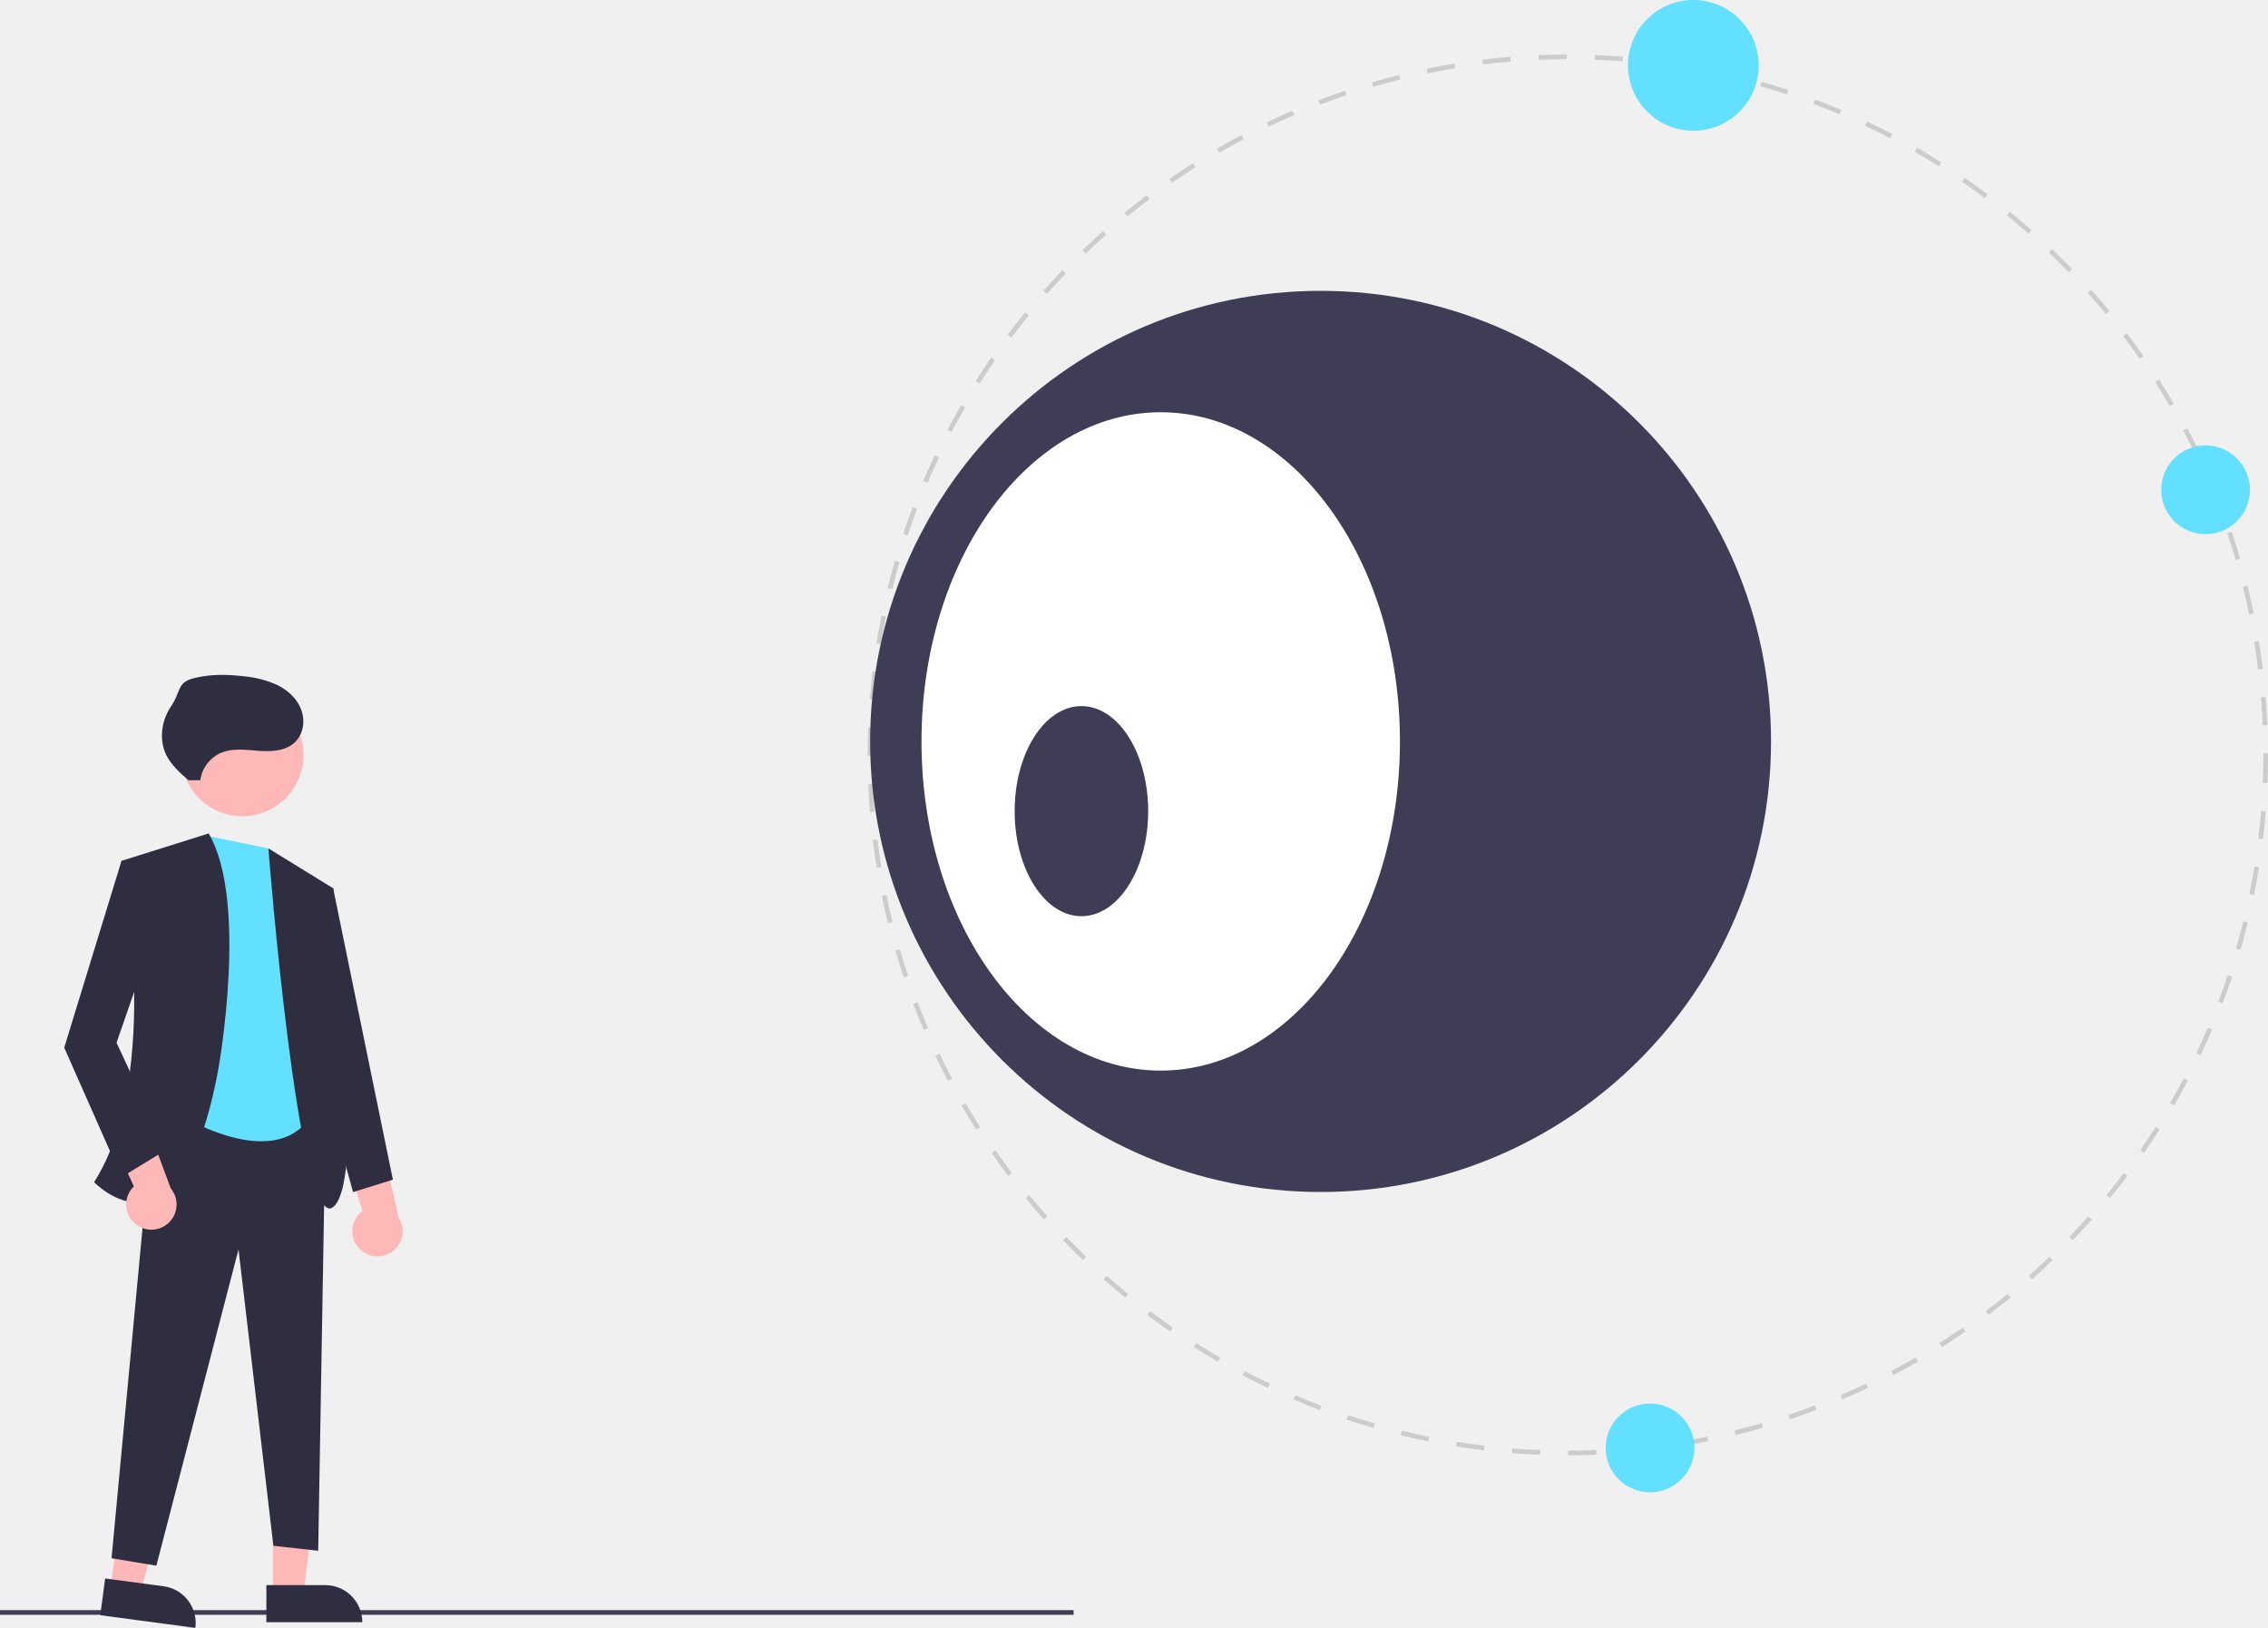
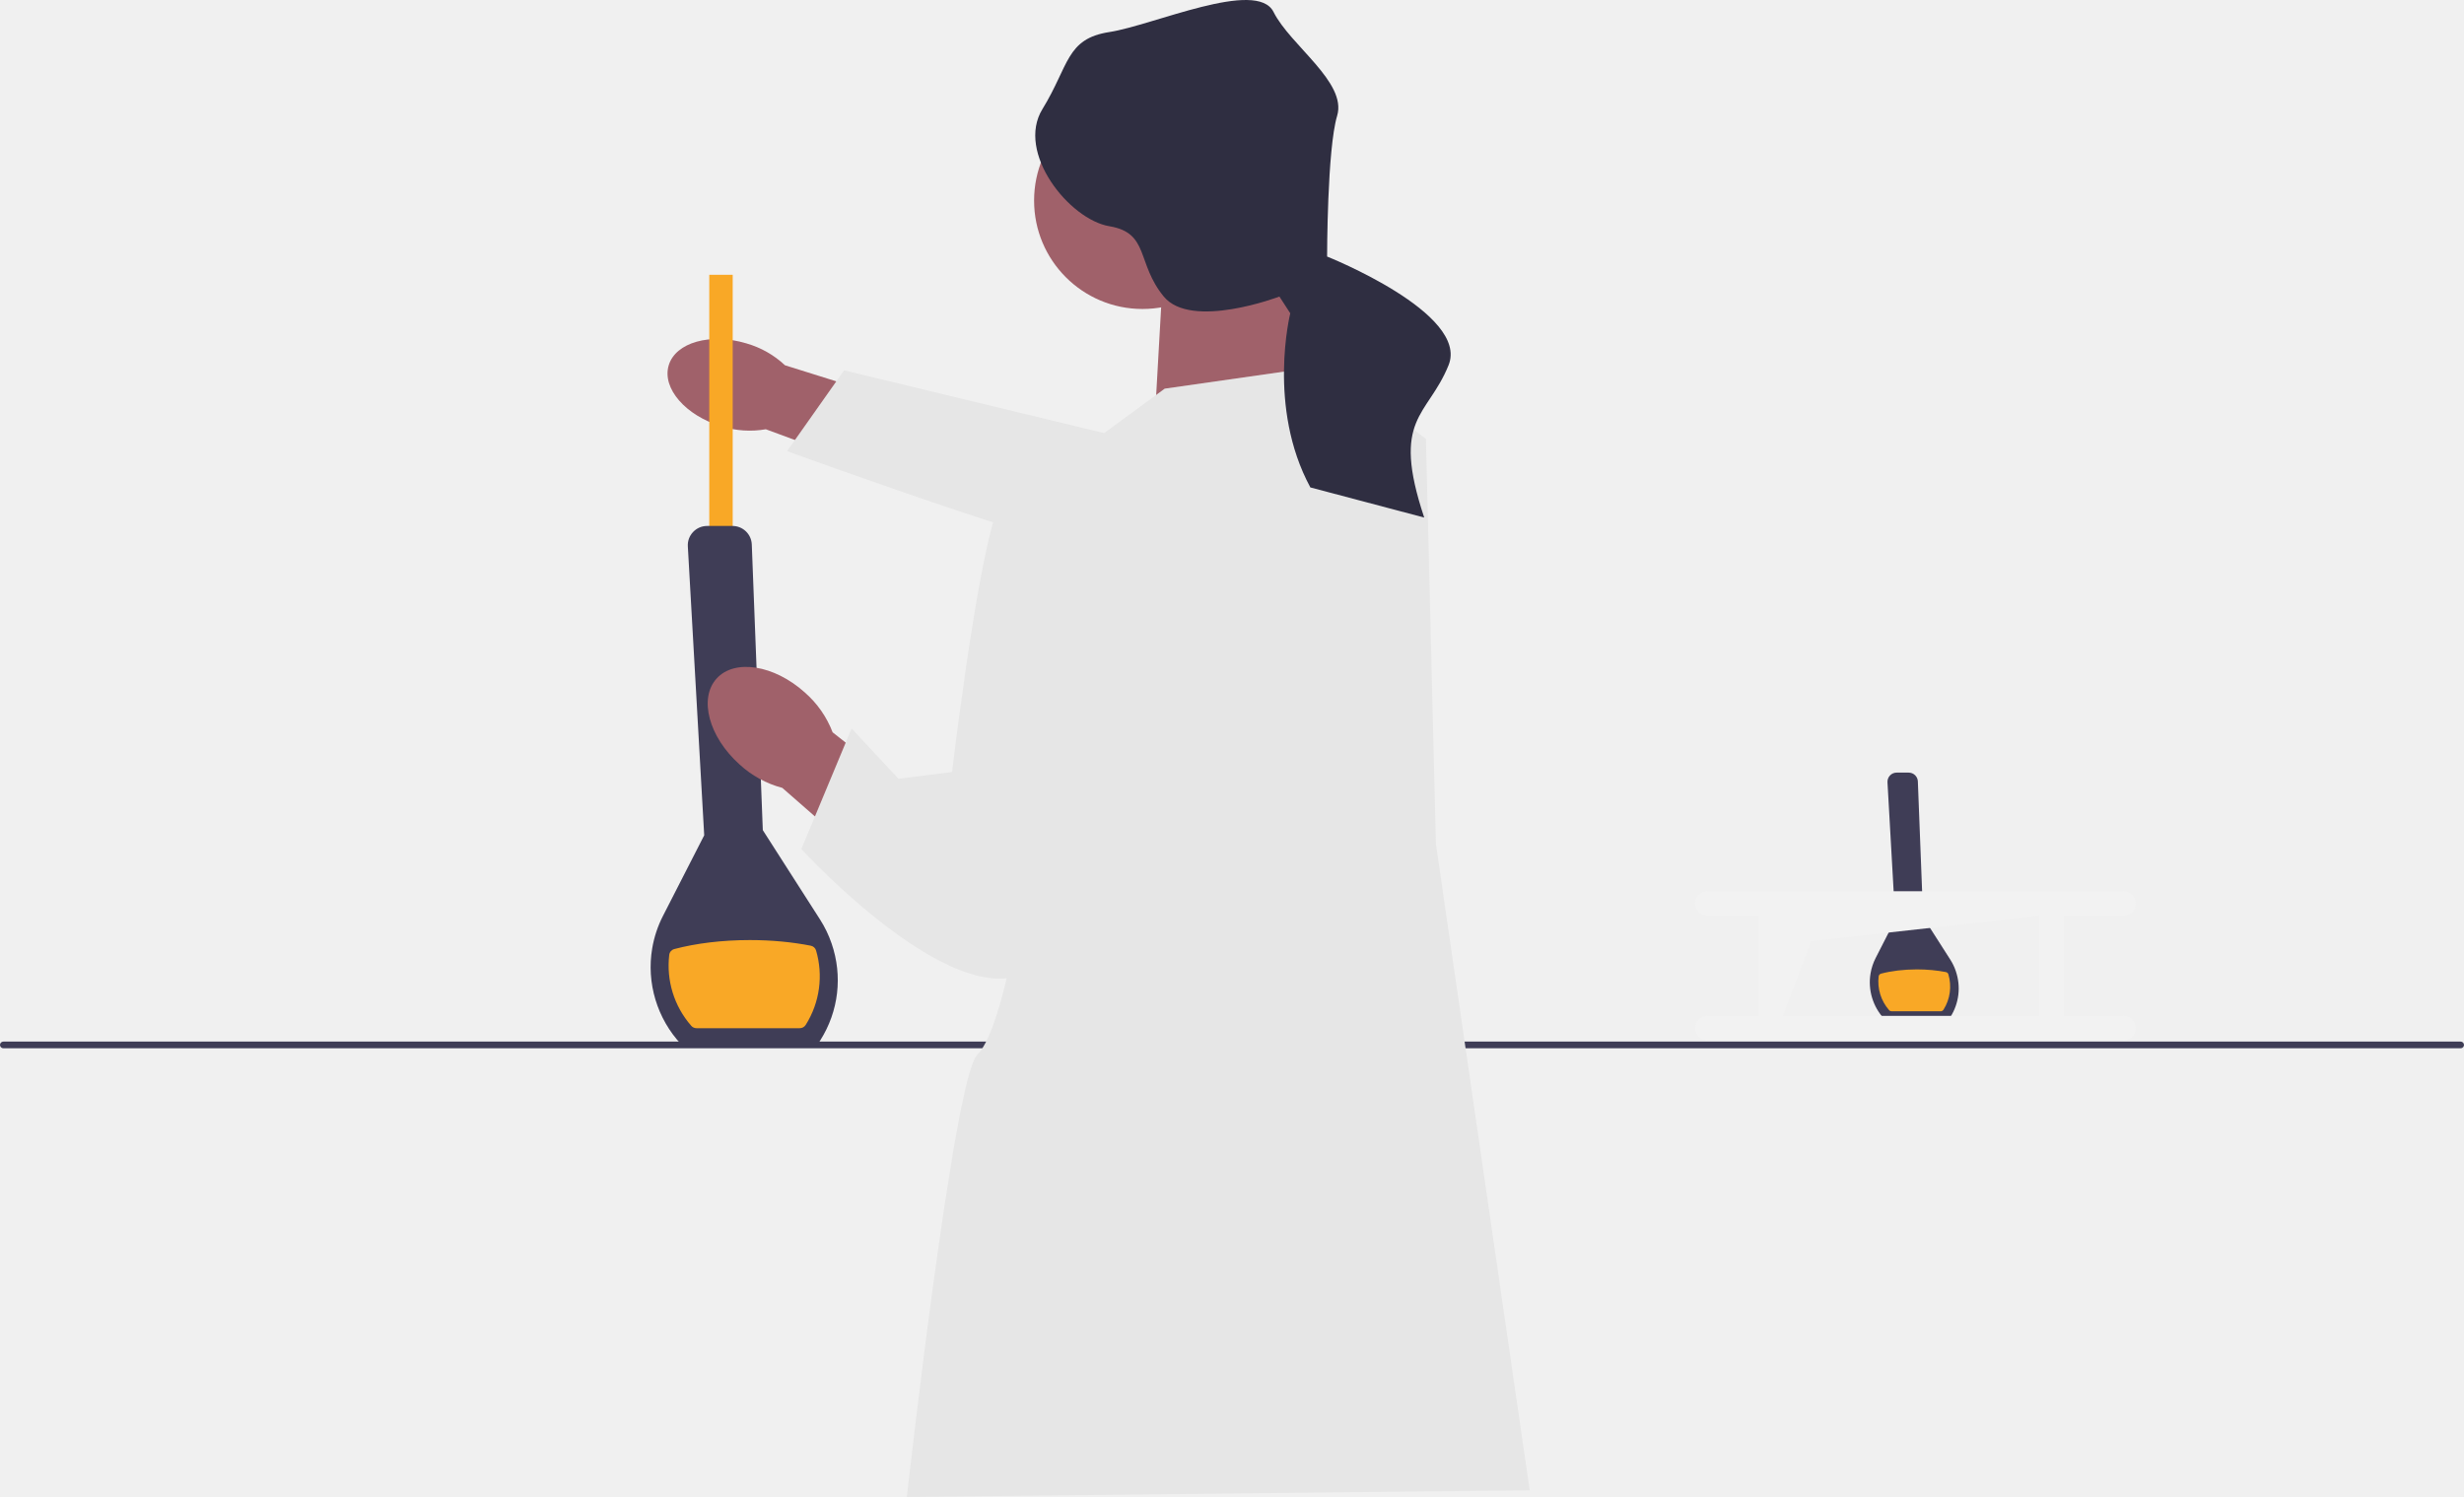
- <svg xmlns="http://www.w3.org/2000/svg" data-name="Layer 1" width="910.888" height="653.614" viewBox="0 0 910.888 653.614">
-   <rect y="646.476" width="431.182" height="1.875" fill="#3f3d56" />
-   <polygon points="109.607 639.942 121.866 639.942 127.699 592.654 109.605 592.654 109.607 639.942" fill="#ffb8b8" />
-   <path d="M251.536,759.631h38.531a0,0,0,0,1,0,0V774.518a0,0,0,0,1,0,0H266.423a14.887,14.887,0,0,1-14.887-14.887v0A0,0,0,0,1,251.536,759.631Z" transform="translate(397.0813 1410.944) rotate(179.9974)" fill="#2f2e41" />
-   <polygon points="44.379 637.585 56.532 639.205 68.564 593.103 50.629 590.712 44.379 637.585" fill="#ffb8b8" />
-   <path d="M185.642,759.439h38.531a0,0,0,0,1,0,0v14.887a0,0,0,0,1,0,0H200.528a14.887,14.887,0,0,1-14.887-14.887v0a0,0,0,0,1,0,0Z" transform="translate(162.1087 1430.927) rotate(-172.4055)" fill="#2f2e41" />
-   <polygon points="61.796 444.64 130.796 447.64 127.796 622.64 109.796 620.64 95.796 501.64 62.796 628.64 44.796 625.64 61.796 444.64" fill="#2f2e41" />
-   <path d="M252.352,463.832l-24-4.903-15,109.903s44,29,58-1Z" transform="translate(-144.556 -123.1929)" fill="#63dfff" />
-   <circle cx="97.328" cy="303.171" r="24.561" fill="#ffb8b8" />
-   <path d="M228.352,457.832l-35,11s17,85-11,129c0,0,35,37,50-46C232.352,551.832,244.352,484.832,228.352,457.832Z" transform="translate(-144.556 -123.1929)" fill="#2f2e41" />
-   <path d="M252.352,463.832l26,16s14,117,0,128S252.352,463.832,252.352,463.832Z" transform="translate(-144.556 -123.1929)" fill="#2f2e41" />
-   <path d="M289.162,624.8a10.056,10.056,0,0,1,.968-15.389l-10.571-34.136,17.833,5.18,7.304,31.622a10.11,10.11,0,0,1-15.534,12.723Z" transform="translate(-144.556 -123.1929)" fill="#ffb8b8" />
-   <path d="M199.338,614.927a10.056,10.056,0,0,1-1.01-15.386l-14.853-32.502,18.349,2.854,11.292,30.426a10.11,10.11,0,0,1-13.778,14.607Z" transform="translate(-144.556 -123.1929)" fill="#ffb8b8" />
-   <polygon points="57.796 346.64 48.796 345.64 25.796 420.64 48.796 472.64 66.796 461.64 46.796 418.64 62.796 372.64 57.796 346.64" fill="#2f2e41" />
-   <polygon points="128.796 355.64 133.796 356.64 157.796 473.64 141.796 478.64 122.796 409.64 128.796 355.64" fill="#2f2e41" />
-   <path d="M225.007,436.449a14.063,14.063,0,0,1,8.444-11.037c4.728-1.938,10.061-1.12,15.157-.749s10.77.049,14.448-3.499c3.36-3.241,4.115-8.618,2.493-12.995s-5.296-7.775-9.469-9.866a40.791,40.791,0,0,0-13.471-3.56c-6.811-.823-13.805-.928-20.443.804s-4.927,5.444-8.817,11.095-5.055,13.35-2.09,19.536c1.985,4.139,5.541,7.273,9.004,10.286" transform="translate(-144.556 -123.1929)" fill="#2f2e41" />
-   <path d="M774.394,707.498l-0-1.875c3.727-.001,7.511-.078,11.247-.227l.075,1.873C781.955,707.421,778.146,707.498,774.394,707.498Zm-11.319-.217c-3.748-.146-7.55-.371-11.301-.666l.147-1.869c3.727.295,7.504.517,11.227.663Zm33.942-.691-.149-1.869c3.72-.297,7.485-.676,11.19-1.123l.225,1.862c-3.73.45-7.52.83-11.266,1.13Zm-56.51-1.093c-3.738-.448-7.51-.976-11.213-1.57l.297-1.851c3.678.59,7.425,1.115,11.138,1.559Zm78.986-1.62-.299-1.851c3.677-.594,7.399-1.274,11.064-2.019l.373,1.836c-3.689.752-7.437,1.435-11.138,2.034Zm-101.339-1.971c-3.689-.747-7.407-1.579-11.05-2.471l.446-1.822c3.619.887,7.312,1.713,10.976,2.454Zm123.525-2.547-.449-1.82c3.63-.893,7.285-1.872,10.864-2.909l.522,1.801C849.012,697.476,845.333,698.461,841.679,699.36Zm-145.516-2.84c-3.615-1.044-7.253-2.173-10.813-3.358l.592-1.779c3.537,1.177,7.151,2.299,10.741,3.336ZM863.425,693.061l-.594-1.778c3.539-1.183,7.102-2.454,10.593-3.781l.666,1.752C870.576,690.59,866.988,691.871,863.425,693.061Zm-188.773-3.705c-3.517-1.333-7.059-2.757-10.53-4.235l.735-1.725c3.447,1.468,6.966,2.883,10.46,4.206Zm209.911-4.323-.736-1.725c3.427-1.464,6.868-3.015,10.227-4.613l.806,1.693C891.477,681.997,888.012,683.559,884.562,685.033ZM653.775,680.464c-3.405-1.617-6.819-3.323-10.147-5.072l.872-1.659c3.305,1.736,6.696,3.432,10.078,5.037Zm251.188-5.132-.873-1.659c3.302-1.737,6.609-3.564,9.829-5.426l.939,1.622c-3.242,1.876-6.572,3.714-9.895,5.463Zm-271.265-5.417c-3.267-1.888-6.53-3.864-9.698-5.871l1.003-1.584c3.147,1.994,6.388,3.956,9.633,5.833Zm290.831-5.904-1.003-1.584c3.143-1.991,6.294-4.077,9.367-6.202l1.065,1.542c-3.093,2.139-6.266,4.24-9.429,6.244ZM614.548,657.789c-3.1-2.142-6.192-4.372-9.191-6.628l1.127-1.498c2.979,2.241,6.051,4.456,9.13,6.584Zm328.586-6.64-1.128-1.498c2.972-2.235,5.948-4.569,8.845-6.936l1.186,1.452c-2.917,2.383-5.913,4.732-8.904,6.982Zm-346.693-6.98c-2.91-2.378-5.813-4.848-8.626-7.341l1.243-1.402c2.795,2.476,5.678,4.93,8.569,7.292Zm364.216-7.337-1.243-1.402c2.793-2.475,5.574-5.041,8.265-7.625l1.298,1.353c-2.709,2.601-5.508,5.183-8.32,7.675ZM579.491,629.149c-2.704-2.598-5.399-5.291-8.008-8.004l1.351-1.3c2.592,2.696,5.269,5.371,7.956,7.951Zm397.494-7.997-1.351-1.3c2.584-2.688,5.152-5.468,7.632-8.264l1.402,1.245C982.172,615.647,979.587,618.446,976.986,621.152Zm-413.182-8.323c-2.499-2.818-4.969-5.717-7.34-8.617l1.452-1.186c2.355,2.881,4.808,5.761,7.291,8.558Zm428.212-8.618-1.452-1.186c2.369-2.896,4.707-5.875,6.95-8.853L999.011,595.3C996.753,598.298,994.399,601.296,992.015,604.211Zm-442.539-8.898c-2.259-3-4.488-6.085-6.623-9.17l1.542-1.067c2.121,3.066,4.335,6.13,6.579,9.11Zm456.168-9.201-1.542-1.065c2.129-3.079,4.222-6.237,6.218-9.386l1.584,1.003C1009.895,579.834,1007.788,583.013,1005.644,586.112Zm-469.04-9.396c-2.009-3.167-3.981-6.42-5.863-9.667l1.622-.939c1.869,3.226,3.829,6.456,5.824,9.602Zm481.178-9.748-1.622-.939c1.877-3.243,3.708-6.561,5.445-9.861l1.659.873c-1.748,3.322-3.592,6.662-5.481,9.927ZM525.273,557.155c-1.747-3.316-3.45-6.715-5.063-10.102l1.693-.806c1.602,3.364,3.294,6.74,5.029,10.034Zm503.068-10.257-1.693-.806c1.605-3.376,3.164-6.832,4.632-10.274l1.725.736C1031.526,540.019,1029.957,543.499,1028.341,546.898Zm-512.781-10.138c-1.476-3.453-2.899-6.975-4.229-10.47l1.752-.666c1.321,3.47,2.734,6.97,4.2,10.399Zm521.686-10.735-1.753-.665c1.329-3.507,2.603-7.081,3.785-10.623l1.778.593C1039.867,518.897,1038.585,522.495,1037.246,526.026ZM507.52,515.628c-1.194-3.564-2.33-7.2-3.376-10.808l1.801-.522c1.04,3.583,2.168,7.195,3.354,10.735Zm536.901-11.11-1.801-.52c1.034-3.577,2.011-7.232,2.904-10.866l1.82.447C1046.445,497.237,1045.462,500.918,1044.421,504.518Zm-543.212-10.634c-.901-3.651-1.738-7.366-2.489-11.045l1.837-.375c.746,3.654,1.578,7.346,2.472,10.972Zm548.611-11.352-1.838-.373c.741-3.651,1.419-7.374,2.014-11.064l1.851.298C1051.248,475.107,1050.566,478.855,1049.82,482.532ZM496.68,471.701c-.601-3.701-1.136-7.472-1.589-11.21l1.861-.225c.45,3.713.981,7.459,1.579,11.135Zm556.743-11.523-1.862-.223c.446-3.711.822-7.476,1.117-11.19l1.869.148c-.298,3.739-.676,7.529-1.124,11.265ZM493.955,449.228c-.303-3.744-.533-7.547-.686-11.302l1.873-.076c.151,3.73.381,7.508.681,11.227Zm561.266-11.615-1.873-.074c.146-3.736.221-7.519.221-11.245l-.001-.621h1.875l.001.617c0,3.754-.075,7.562-.223,11.323ZM494.907,426.604h-1.875l0-.315c0-3.657.071-7.361.211-11.003l1.873.072c-.139,3.619-.21,7.298-.21,10.935Zm558.414-12.174c-.155-3.722-.387-7.5-.693-11.226l1.869-.153c.307,3.752.541,7.554.697,11.301ZM495.774,404.131l-1.869-.146c.295-3.754.669-7.545,1.112-11.267l1.862.222C496.439,396.637,496.067,400.403,495.774,404.131Zm555.714-12.116c-.452-3.697-.987-7.443-1.591-11.133l1.851-.303c.607,3.715,1.146,7.486,1.6,11.208ZM498.431,381.8l-1.851-.297c.594-3.712,1.272-7.461,2.016-11.142l1.837.371C499.695,374.389,499.022,378.113,498.431,381.8Zm549.426-11.978c-.752-3.663-1.588-7.353-2.484-10.969l1.82-.451c.903,3.64,1.744,7.355,2.501,11.043Zm-544.977-10.066-1.821-.445c.892-3.649,1.871-7.33,2.911-10.943l1.801.519c-1.033,3.589-2.006,7.246-2.891,10.87Zm539.566-11.762c-1.044-3.58-2.175-7.191-3.365-10.731l1.778-.597c1.197,3.564,2.337,7.199,3.387,10.804ZM509.101,338.144l-1.779-.591c1.186-3.57,2.464-7.169,3.798-10.699l1.754.663C511.549,331.023,510.279,334.598,509.101,338.144Zm526.182-11.467c-1.332-3.487-2.749-6.984-4.212-10.395l1.723-.739c1.473,3.434,2.9,6.954,4.241,10.465Zm-518.207-9.623-1.726-.734c1.473-3.463,3.039-6.945,4.652-10.348l1.694.803C520.093,310.154,518.539,313.613,517.075,317.054Zm509.366-10.993c-1.605-3.36-3.3-6.734-5.039-10.028l1.657-.876c1.752,3.316,3.459,6.713,5.074,10.097Zm-499.713-9.368-1.661-.871c1.747-3.331,3.588-6.673,5.471-9.934l1.624.937c-1.87,3.239-3.699,6.559-5.434,9.867ZM1015.959,286.212c-1.875-3.227-3.837-6.456-5.835-9.597l1.582-1.006c2.011,3.162,3.987,6.413,5.874,9.661Zm-477.969-9.023-1.585-1.002c2.011-3.18,4.114-6.361,6.25-9.455l1.542,1.065c-2.122,3.074-4.21,6.234-6.208,9.393Zm465.917-9.931c-2.126-3.064-4.344-6.127-6.589-9.102l1.496-1.13c2.261,2.995,4.493,6.078,6.633,9.163Zm-453.129-8.595-1.498-1.126c2.259-3.007,4.609-6.008,6.985-8.919l1.453,1.185c-2.36,2.892-4.695,5.873-6.94,8.86Zm439.589-9.34c-2.364-2.885-4.821-5.761-7.3-8.55l1.401-1.246c2.496,2.807,4.969,5.703,7.35,8.607ZM565.005,241.229l-1.403-1.242c2.489-2.812,5.071-5.614,7.674-8.328l1.353,1.298c-2.586,2.696-5.151,5.479-7.624,8.272Zm410.424-8.71c-2.594-2.692-5.274-5.364-7.965-7.942l1.297-1.354c2.709,2.596,5.406,5.286,8.017,7.995Zm-394.854-7.522-1.3-1.351c2.705-2.603,5.502-5.188,8.312-7.684l1.245,1.401c-2.792,2.48-5.57,5.048-8.257,7.634Zm378.613-8.039c-2.801-2.477-5.687-4.927-8.577-7.283l1.185-1.453c2.909,2.372,5.815,4.838,8.634,7.332Zm-361.801-6.89-1.188-1.45c2.909-2.382,5.902-4.734,8.896-6.992l1.129,1.497c-2.975,2.242-5.948,4.579-8.837,6.945Zm344.359-7.327c-2.991-2.245-6.065-4.457-9.136-6.575l1.064-1.543c3.092,2.132,6.187,4.359,9.199,6.619Zm-326.415-6.204-1.068-1.541c3.09-2.142,6.261-4.246,9.423-6.254l1.005,1.583c-3.142,1.995-6.291,4.084-9.36,6.212Zm307.882-6.575c-3.161-1.996-6.404-3.955-9.641-5.821l.937-1.624c3.257,1.878,6.522,3.85,9.705,5.86Zm-288.922-5.465-.941-1.622c3.241-1.88,6.569-3.721,9.889-5.473l.875,1.658c-3.299,1.74-6.604,3.569-9.823,5.437Zm269.413-5.785c-3.311-1.735-6.703-3.426-10.084-5.026l.802-1.694c3.403,1.611,6.82,3.314,10.152,5.06ZM654.144,174.025l-.807-1.693c3.38-1.612,6.843-3.178,10.292-4.655l.738,1.723c-3.425,1.467-6.865,3.023-10.223,4.624Zm229.192-4.955c-3.446-1.463-6.966-2.874-10.465-4.195l.663-1.754c3.521,1.33,7.067,2.751,10.534,4.224ZM674.765,165.194l-.668-1.752c3.508-1.337,7.094-2.622,10.66-3.818l.596,1.778c-3.541,1.188-7.103,2.464-10.588,3.792Zm187.477-4.087c-3.543-1.175-7.157-2.293-10.745-3.323l.518-1.801c3.611,1.037,7.25,2.163,10.816,3.345Zm-166.155-3.066-.524-1.8c3.605-1.049,7.284-2.039,10.934-2.942l.45,1.82c-3.626.897-7.28,1.88-10.861,2.921Zm144.539-3.142c-3.619-.883-7.313-1.704-10.979-2.442l.37-1.838c3.69.742,7.409,1.57,11.053,2.458Zm-122.709-2.257-.376-1.836c3.675-.752,7.422-1.441,11.136-2.046l.302,1.85C725.289,151.212,721.568,151.896,717.917,152.643Zm100.662-2.18c-3.687-.588-7.435-1.109-11.14-1.547l.221-1.862c3.73.442,7.503.966,11.214,1.558Zm-78.467-1.437-.227-1.861c3.729-.454,7.519-.839,11.264-1.143l.152,1.868c-3.72.303-7.485.684-11.189,1.136Zm56.134-1.209c-3.716-.29-7.494-.508-11.228-.65l.071-1.874c3.759.143,7.561.363,11.302.654Zm-33.719-.614-.077-1.873c3.748-.155,7.557-.236,11.32-.243l.003,1.875c-3.737.006-7.521.087-11.245.241Z" transform="translate(-144.556 -123.1929)" fill="#ccc" />
-   <circle cx="530.383" cy="297.685" r="180.909" fill="#3f3d56" />
-   <ellipse cx="466.175" cy="297.685" rx="96.079" ry="132.167" fill="#fff" />
-   <ellipse cx="434.326" cy="325.685" rx="26.814" ry="42.181" fill="#3f3d56" />
-   <circle cx="885.817" cy="196.655" r="17.81" fill="#63dfff" />
-   <circle cx="680.092" cy="26.246" r="26.246" fill="#63dfff" />
-   <circle cx="662.704" cy="581.351" r="17.81" fill="#63dfff" />
+ <svg xmlns="http://www.w3.org/2000/svg" width="735.8" height="447.066" viewBox="0 0 735.8 447.066">
+   <path d="m582.01,304.396h-19.24l-.07-.07c-3.42-3.63-4.96-8.74-4.11-13.65.27-1.59.78-3.13,1.52-4.58l5.85-11.45-2.32-41.01c-.04-.76.22-1.48.74-2.04.52-.55,1.23-.86,1.99-.86h3.6c1.48,0,2.68,1.16,2.74,2.63l1.57,40.53,8.1,12.66c.69,1.08,1.25,2.23,1.65,3.42,1.59,4.61,1.01,9.62-1.6,13.74h0l-.43.67h.01v.01Z" fill="#3f3d56" />
+   <path d="m580.35,301.556h0c-.18.29-.5.46-.84.46h-14.64c-.28,0-.56-.12-.74-.33-2.47-2.81-3.56-6.5-3.13-10.09.05-.39.34-.72.72-.82,3.06-.81,6.75-1.27,10.72-1.27,3.11,0,6.04.29,8.64.8.36.07.65.33.75.68,1.04,3.52.55,7.38-1.47,10.57h-.01Z" fill="#f9a826" />
+   <path d="m734.8,313.066H1c-.55,0-1-.45-1-1s.45-1,1-1h733.8c.55,0,1,.45,1,1s-.45,1-1,1Z" fill="#3f3d56" />
+   <path id="uuid-4d78f6fa-6618-4aff-a06a-080a1d9c45db-476" d="m215.45,127.326c-10.75-3.22-17.81-11.38-15.76-18.22,2.05-6.84,12.43-9.78,23.18-6.56,4.31,1.23,8.27,3.47,11.54,6.54l45.39,14.21-7.12,21.16-43.99-16.26c-4.42.77-8.96.47-13.24-.88h0l0.0.01Z" fill="#a0616a" />
+   <path d="m416.8,132.886l.55,37.37s-46.98-.62-63.42.67c-16.44,1.3-118.89-36.2-118.89-36.2l17.02-24.13,113.02,27.28,51.72-5h0v.01Z" fill="#e6e6e6" />
+   <rect x="211.8" y="82.066" width="7" height="95" fill="#f9a826" />
+   <path d="m244.07,312.066h-40.49l-.15-.16c-7.2-7.65-10.44-18.39-8.66-28.73.57-3.34,1.64-6.58,3.2-9.63l12.32-24.09-4.89-86.3c-.09-1.6.47-3.12,1.57-4.28s2.59-1.8,4.19-1.8h7.57c3.11,0,5.65,2.43,5.77,5.54l3.29,85.3,17.06,26.64c1.46,2.28,2.63,4.7,3.48,7.2,3.34,9.7,2.12,20.24-3.36,28.91h0l-.9,1.41h0l-0-.01Z" fill="#3f3d56" />
+   <path d="m240.59,306.096h0c-.38.6-1.05.97-1.77.97h-30.82c-.59,0-1.17-.25-1.56-.69-5.2-5.92-7.49-13.67-6.59-21.23.1-.83.71-1.51,1.52-1.72,6.43-1.7,14.2-2.68,22.56-2.68,6.54,0,12.72.61,18.18,1.68.75.15,1.37.69,1.58,1.42,2.18,7.4,1.15,15.53-3.1,22.25h-0Z" fill="#f9a826" />
+   <polygon points="386.8 80.066 392.8 121.066 344.8 126.066 347.8 73.066 386.8 80.066" fill="#a0616a" />
+   <circle cx="341.17" cy="59.906" r="32.37" fill="#a0616a" />
+   <path id="uuid-01223ad5-4ac1-4a04-9d1d-d35e7b8f8b6b-477" d="m240.31,206.776c-9.16-8.22-20.94-10.07-26.32-4.13s-2.32,17.42,6.84,25.64c3.61,3.34,7.99,5.74,12.78,7.01l39.25,34.33,16.19-19.11-40.41-31.81c-1.76-4.61-4.62-8.7-8.33-11.93h0Z" fill="#a0616a" />
+   <path d="m347.8,116.066l49-7,29,22,3,121,28,193-186,2s14-125,21-132,12-39,12-39l14-138s30-22,30-22Z" fill="#e6e6e6" />
+   <path d="m329.3,137.566s-26-2-32,16-13,77-13,77l-16,2-14-15-15,36s53,58,73,32,17-148,17-148Z" fill="#e6e6e6" />
+   <path d="m396.3,76.616s0-32.05,3-42.05-14-21-19-31-36,4-49,6-12,10-20,23,8,33,20,35,8,11,16.23,21,34.53,0,34.53,0l3.24,5s-7,28,6,52l34,9c-10-30,1-30,7.27-45.5s-36.27-32.45-36.27-32.45Z" fill="#2f2e41" />
+   <path d="m634.11,303.386h-17.82v-29.88h17.82c2.03,0,3.66-1.65,3.66-3.68s-1.64-3.65-3.66-3.66h-124.24c-2.03,0-3.66,1.65-3.66,3.68s1.64,3.65,3.66,3.66h15.2v29.88h-15.2c-2.03,0-3.66,1.65-3.66,3.68s1.64,3.65,3.66,3.66h124.24c2.03,0,3.66-1.65,3.66-3.68s-1.64-3.65-3.66-3.66h0Zm-101.7,0l8.38-22.32,68.15-7.56v29.88h-76.53Z" fill="#f2f2f2" />
</svg>
